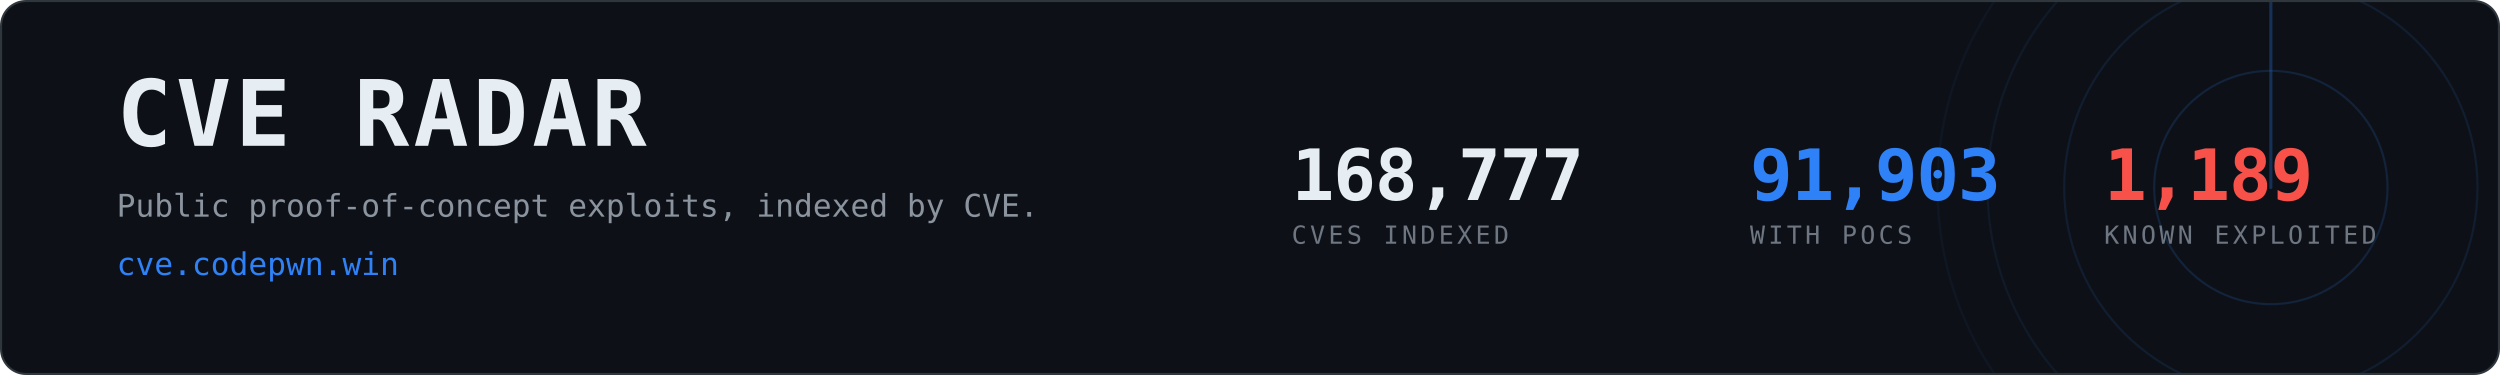
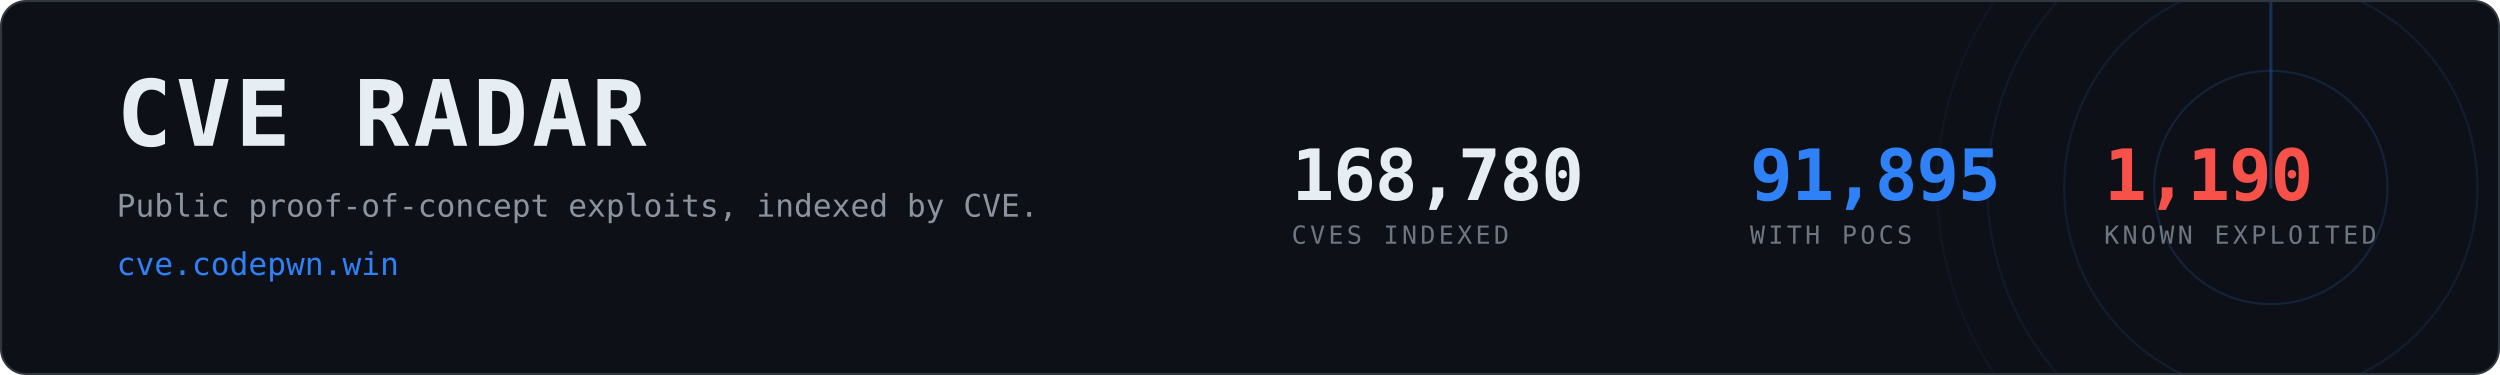
- <svg xmlns="http://www.w3.org/2000/svg" width="1200" height="180" viewBox="0 0 1200 180" role="img" aria-label="CVE Radar, 91,903 CVEs with public proof-of-concept exploits">
+ <svg xmlns="http://www.w3.org/2000/svg" width="1200" height="180" viewBox="0 0 1200 180" role="img" aria-label="CVE Radar, 91,895 CVEs with public proof-of-concept exploits">
  <clipPath id="card">
    <rect x="1" y="1" width="1198" height="178" rx="12" />
  </clipPath>
  <rect x="0.5" y="0.5" width="1199" height="179" rx="12" fill="#0d1117" stroke="#30363d" />
  <g clip-path="url(#card)" opacity="0.6">
    <g>
      <circle cx="1090" cy="90" r="56.0" fill="none" stroke="#2f81f7" stroke-width="1" opacity="0.270" />
      <circle cx="1090" cy="90" r="99.2" fill="none" stroke="#2f81f7" stroke-width="1" opacity="0.195" />
      <circle cx="1090" cy="90" r="136.0" fill="none" stroke="#2f81f7" stroke-width="1" opacity="0.135" />
      <circle cx="1090" cy="90" r="160.0" fill="none" stroke="#2f81f7" stroke-width="1" opacity="0.090" />
      <line x1="1090" y1="90" x2="1090" y2="-70.0" stroke="#2f81f7" stroke-width="1.5" stroke-linecap="round" opacity="0.480">
        <animateTransform attributeName="transform" type="rotate" from="0 1090 90" to="360 1090 90" dur="8s" repeatCount="indefinite" />
      </line>
    </g>
  </g>
  <text x="56" y="70" font-family="ui-monospace,SFMono-Regular,Menlo,Consolas,monospace" font-size="44" font-weight="700" fill="#e6edf3" letter-spacing="2">CVE RADAR</text>
  <text x="56" y="104" font-family="ui-monospace,SFMono-Regular,Menlo,Consolas,monospace" font-size="15" fill="#8b949e">
    Public proof-of-concept exploits, indexed by CVE.</text>
  <text x="56" y="132" font-family="ui-monospace,SFMono-Regular,Menlo,Consolas,monospace" font-size="15" fill="#2f81f7">cve.codepwn.win</text>
-   <text x="620" y="96" font-family="ui-monospace,SFMono-Regular,Menlo,Consolas,monospace" font-size="34" font-weight="700" fill="#e6edf3" letter-spacing="-0.5">168,777</text>
+   <text x="620" y="96" font-family="ui-monospace,SFMono-Regular,Menlo,Consolas,monospace" font-size="34" font-weight="700" fill="#e6edf3" letter-spacing="-0.5">168,780</text>
  <text x="620" y="117" font-family="ui-monospace,SFMono-Regular,Menlo,Consolas,monospace" font-size="12" fill="#6e7681" letter-spacing="1.6">CVES INDEXED</text>
-   <text x="840" y="96" font-family="ui-monospace,SFMono-Regular,Menlo,Consolas,monospace" font-size="34" font-weight="700" fill="#2f81f7" letter-spacing="-0.5">91,903</text>
+   <text x="840" y="96" font-family="ui-monospace,SFMono-Regular,Menlo,Consolas,monospace" font-size="34" font-weight="700" fill="#2f81f7" letter-spacing="-0.5">91,895</text>
  <text x="840" y="117" font-family="ui-monospace,SFMono-Regular,Menlo,Consolas,monospace" font-size="12" fill="#6e7681" letter-spacing="1.6">WITH POCS</text>
-   <text x="1010" y="96" font-family="ui-monospace,SFMono-Regular,Menlo,Consolas,monospace" font-size="34" font-weight="700" fill="#f85149" letter-spacing="-0.5">1,189</text>
+   <text x="1010" y="96" font-family="ui-monospace,SFMono-Regular,Menlo,Consolas,monospace" font-size="34" font-weight="700" fill="#f85149" letter-spacing="-0.5">1,190</text>
  <text x="1010" y="117" font-family="ui-monospace,SFMono-Regular,Menlo,Consolas,monospace" font-size="12" fill="#6e7681" letter-spacing="1.6">KNOWN EXPLOITED</text>
</svg>
